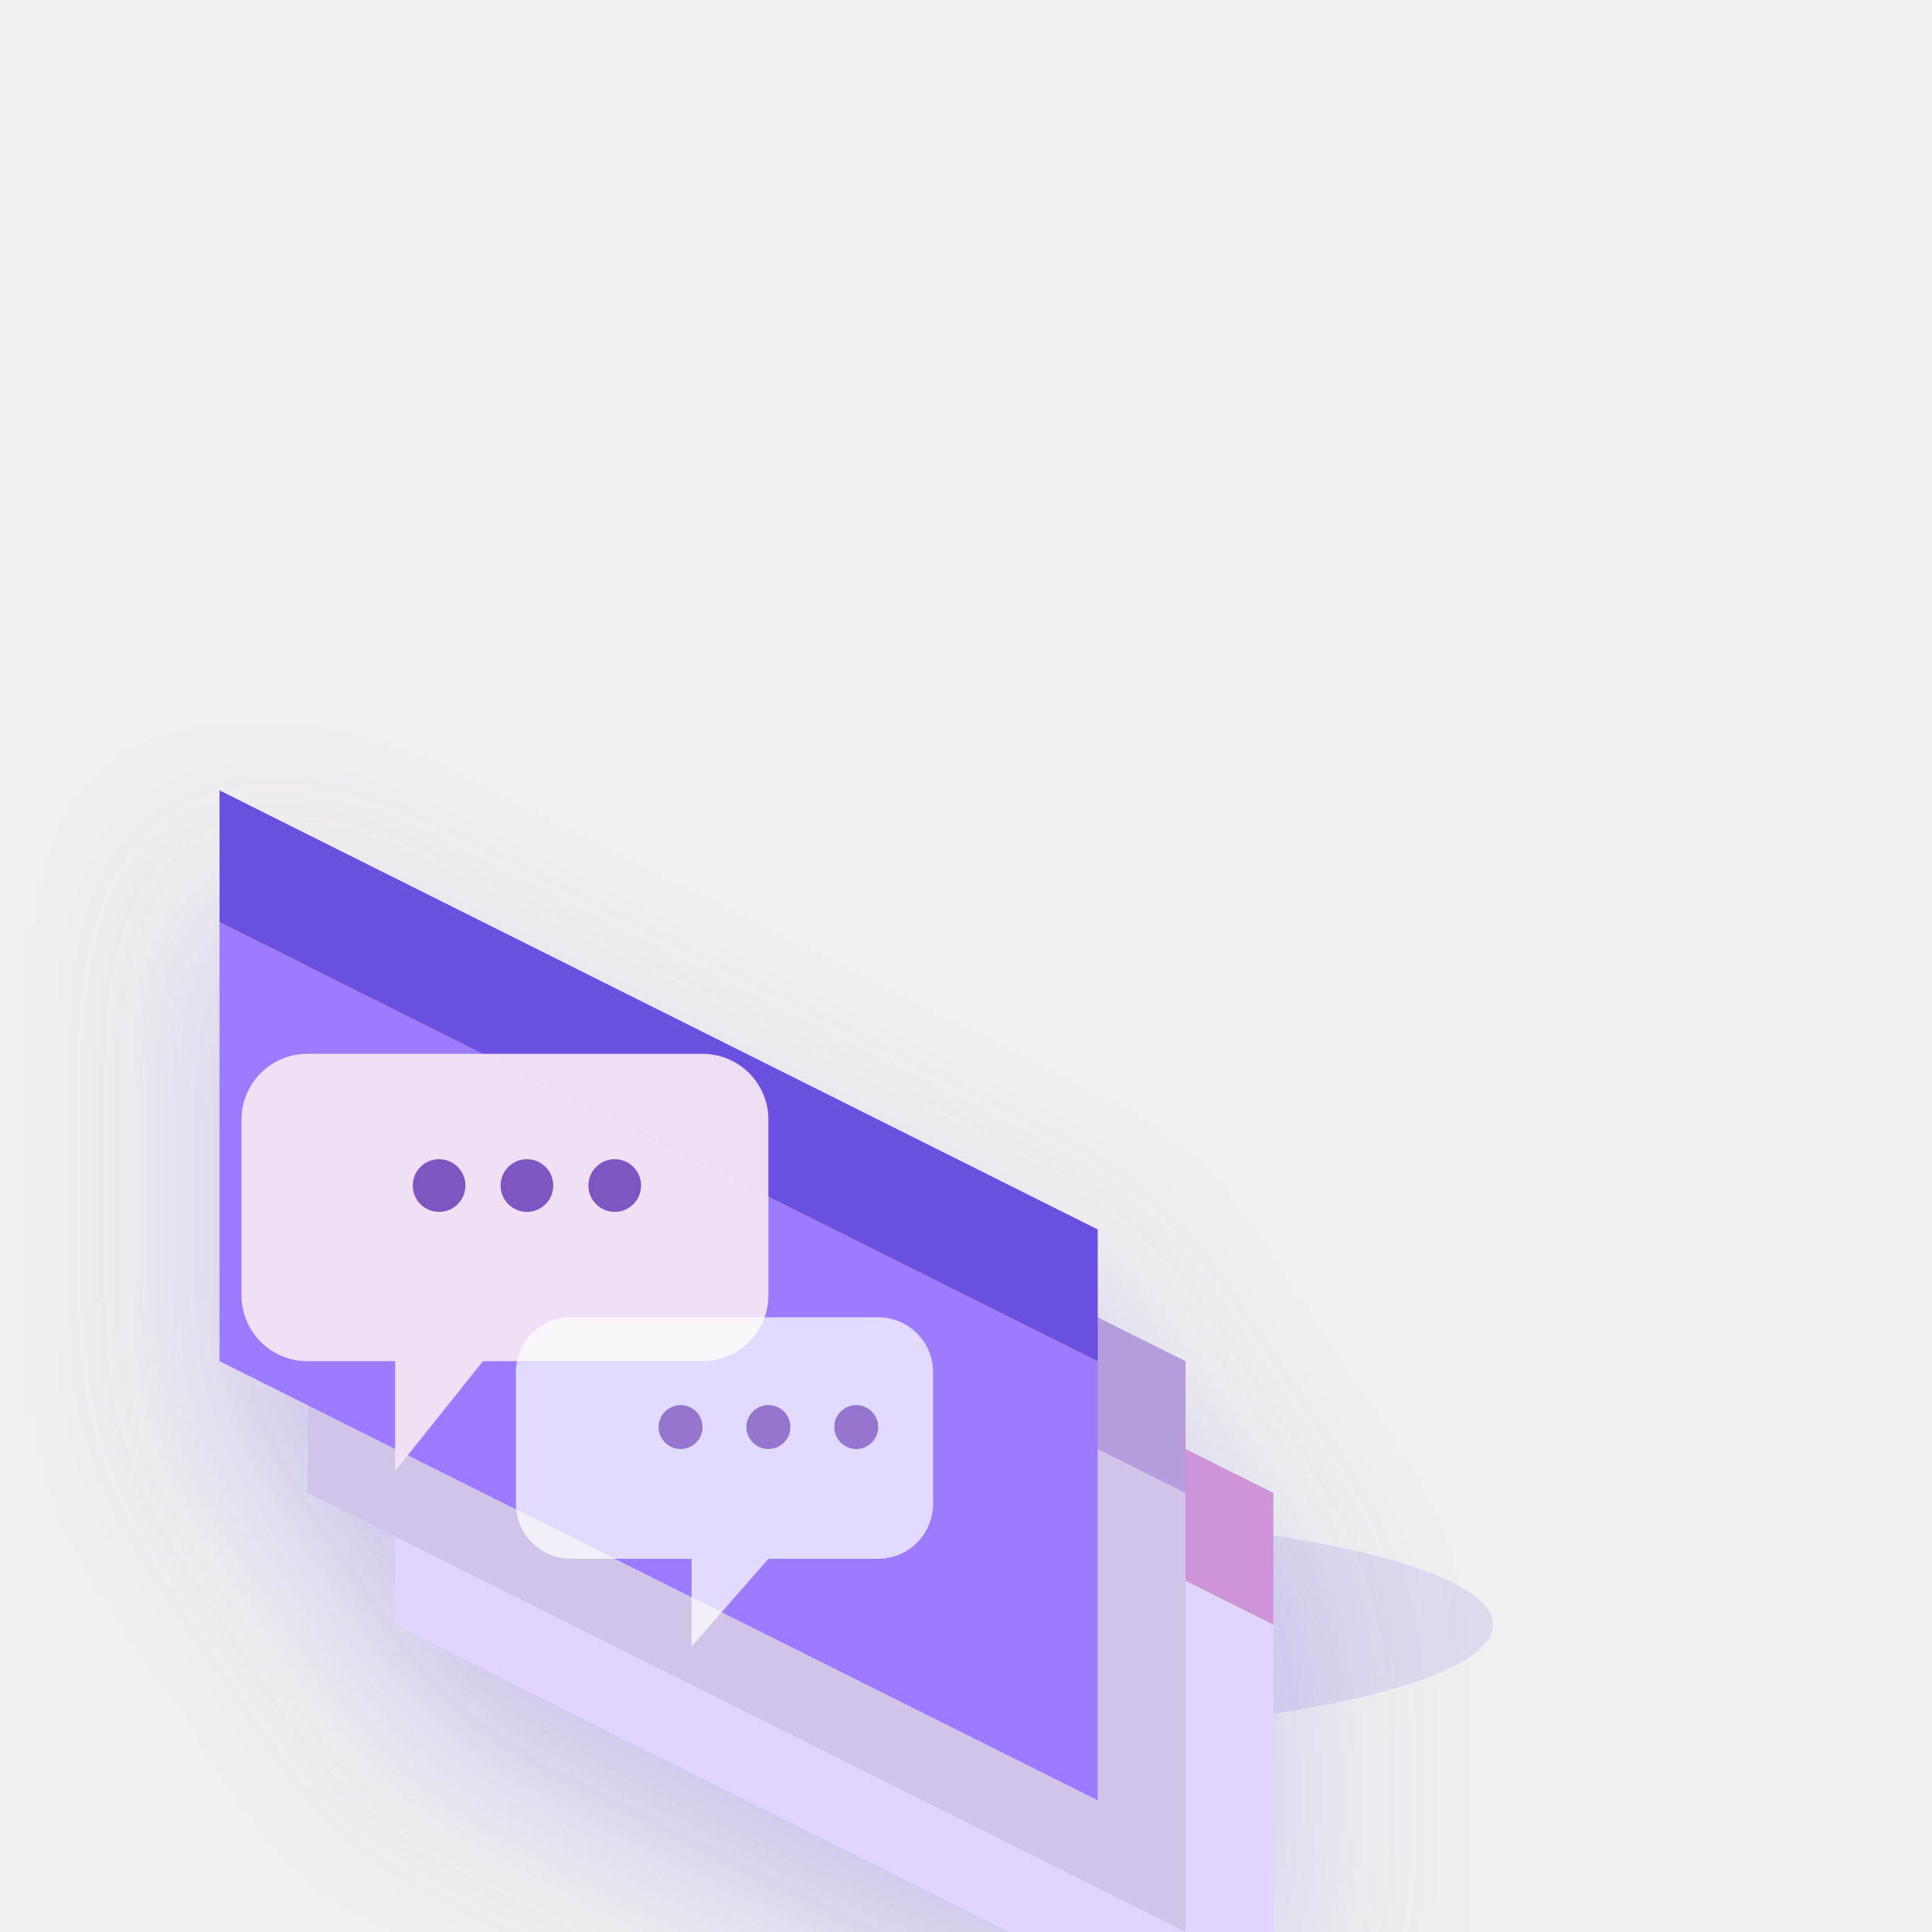
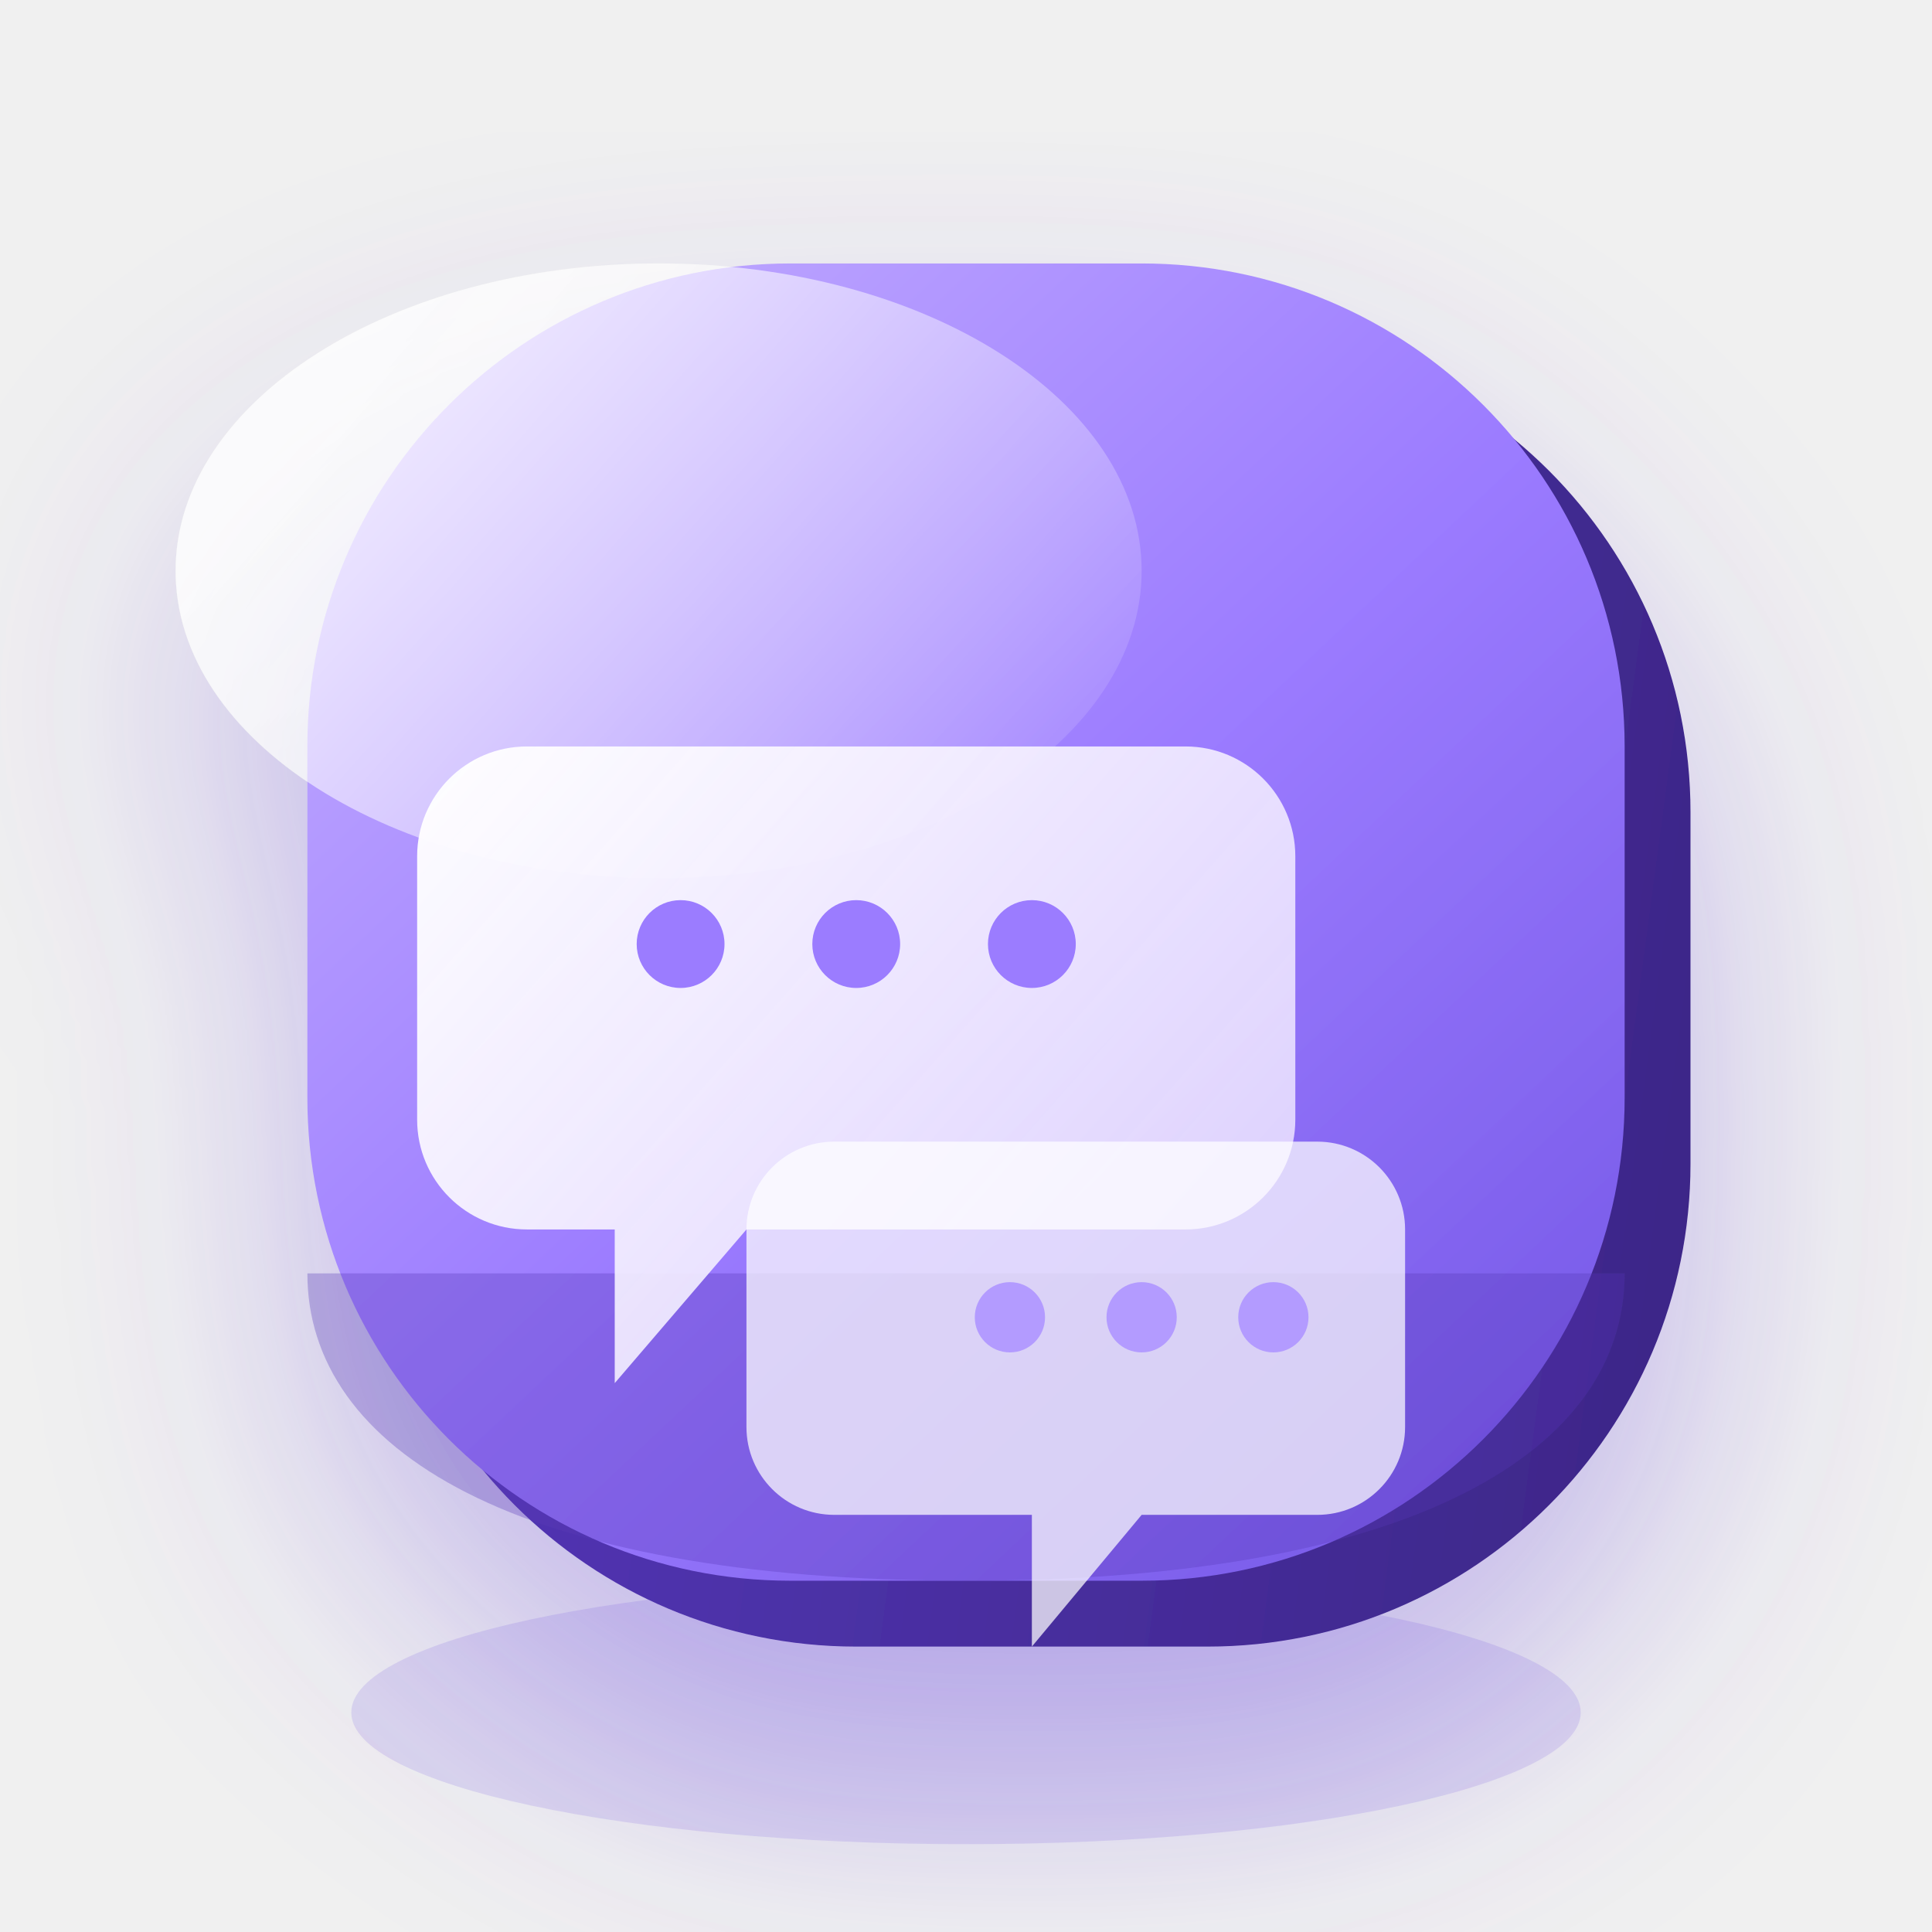
<svg xmlns="http://www.w3.org/2000/svg" viewBox="0 0 88 88" fill="none" role="img" aria-hidden="true">
  <defs>
-     <filter id="fm-shadow" x="-30%" y="-20%" width="160%" height="160%">
-       <feDropShadow dx="0" dy="4" stdDeviation="4" flood-color="#6B4FE0" flood-opacity="0.28" />
+     <linearGradient id="fm-bg" x1="12" y1="10" x2="76" y2="78" gradientUnits="userSpaceOnUse">
+       <stop offset="0%" stop-color="#C9B5FF" />
+       <stop offset="50%" stop-color="#9B7BFF" />
+       <stop offset="100%" stop-color="#6B4FE0" />
+     </linearGradient>
+     <linearGradient id="fm-depth" x1="14" y1="72" x2="74" y2="80" gradientUnits="userSpaceOnUse">
+       <stop offset="0%" stop-color="#5436B8" />
+       <stop offset="100%" stop-color="#3D2788" />
+     </linearGradient>
+     <linearGradient id="fm-bubble" x1="24" y1="28" x2="58" y2="58" gradientUnits="userSpaceOnUse">
+       <stop offset="0%" stop-color="#FFFFFF" stop-opacity="0.98" />
+       <stop offset="100%" stop-color="#E8DEFF" stop-opacity="0.88" />
+     </linearGradient>
+     <linearGradient id="fm-shine" x1="18" y1="14" x2="50" y2="42" gradientUnits="userSpaceOnUse">
+       <stop offset="0%" stop-color="#FFFFFF" stop-opacity="0.78" />
+       <stop offset="100%" stop-color="#FFFFFF" stop-opacity="0" />
+     </linearGradient>
+     <filter id="fm-shadow" x="-20%" y="-20%" width="140%" height="150%">
+       <feDropShadow dx="0" dy="6" stdDeviation="6" flood-color="#6B4FE0" flood-opacity="0.34" />
    </filter>
  </defs>
-   <ellipse cx="44" cy="74" rx="24" ry="5" fill="#6B4FE0" opacity="0.14" />
-   <g filter="url(#fm-shadow)" transform="translate(44 46)">
-     <g transform="translate(-34 -8)">
-       <path d="M8 36 L48 56 L48 36 L8 16 Z" fill="#E1D5FF" />
-       <path d="M8 16 L48 36 L48 30 L8 10 Z" fill="#CE93D8" />
-       <path d="M4 30 L44 50 L44 30 L4 10 Z" fill="#D1C4E9" />
-       <path d="M4 10 L44 30 L44 24 L4 4 Z" fill="#B39DDB" />
-       <path d="M0 24 L40 44 L40 24 L0 4 Z" fill="#9B7BFF" />
-       <path d="M0 4 L40 24 L40 18 L0 -2 Z" fill="#6B4FE0" />
-       <path d="M4 10h18a3 3 0 0 1 3 3v8a3 3 0 0 1-3 3H12l-4 5v-5H4a3 3 0 0 1-3-3V13a3 3 0 0 1 3-3z" fill="#F3E5F5" opacity="0.95" />
-       <circle cx="10" cy="16" r="1.2" fill="#7E57C2" />
-       <circle cx="14" cy="16" r="1.2" fill="#7E57C2" />
-       <circle cx="18" cy="16" r="1.2" fill="#7E57C2" />
-       <path d="M16 22h14a2.5 2.5 0 0 1 2.5 2.5v6a2.5 2.5 0 0 1-2.5 2.5h-5l-3.5 4v-4H16a2.5 2.5 0 0 1-2.5-2.5v-6A2.5 2.5 0 0 1 16 22z" fill="#fff" opacity="0.72" />
-       <circle cx="21" cy="27" r="1" fill="#9575CD" />
-       <circle cx="25" cy="27" r="1" fill="#9575CD" />
-       <circle cx="29" cy="27" r="1" fill="#9575CD" />
-     </g>
+   <ellipse cx="44" cy="78" rx="28" ry="6" fill="#6B4FE0" opacity="0.16" />
+   <g filter="url(#fm-shadow)">
+     <rect x="17" y="15" width="60" height="60" rx="22" fill="url(#fm-depth)" />
+     <rect x="14" y="12" width="60" height="60" rx="22" fill="url(#fm-bg)" />
+     <path d="M14 58c0 8 9.4 14 30 14s30-6 30-14" fill="#5436B8" opacity="0.32" />
+     <ellipse cx="30" cy="26" rx="22" ry="14" fill="url(#fm-shine)" />
+     <path d="M24 34h30a5 5 0 0 1 5 5v12a5 5 0 0 1-5 5H34l-6 7v-7h-4a5 5 0 0 1-5-5V39a5 5 0 0 1 5-5z" fill="url(#fm-bubble)" />
+     <circle cx="31" cy="43" r="2" fill="#9B7BFF" />
+     <circle cx="39" cy="43" r="2" fill="#9B7BFF" />
+     <circle cx="47" cy="43" r="2" fill="#9B7BFF" />
+     <path d="M38 52h22a4 4 0 0 1 4 4v9a4 4 0 0 1-4 4h-8l-5 6v-6h-9a4 4 0 0 1-4-4V56a4 4 0 0 1 4-4z" fill="#FFFFFF" opacity="0.72" />
+     <circle cx="46" cy="60" r="1.6" fill="#B39BFF" />
+     <circle cx="52" cy="60" r="1.6" fill="#B39BFF" />
+     <circle cx="58" cy="60" r="1.6" fill="#B39BFF" />
  </g>
</svg>
